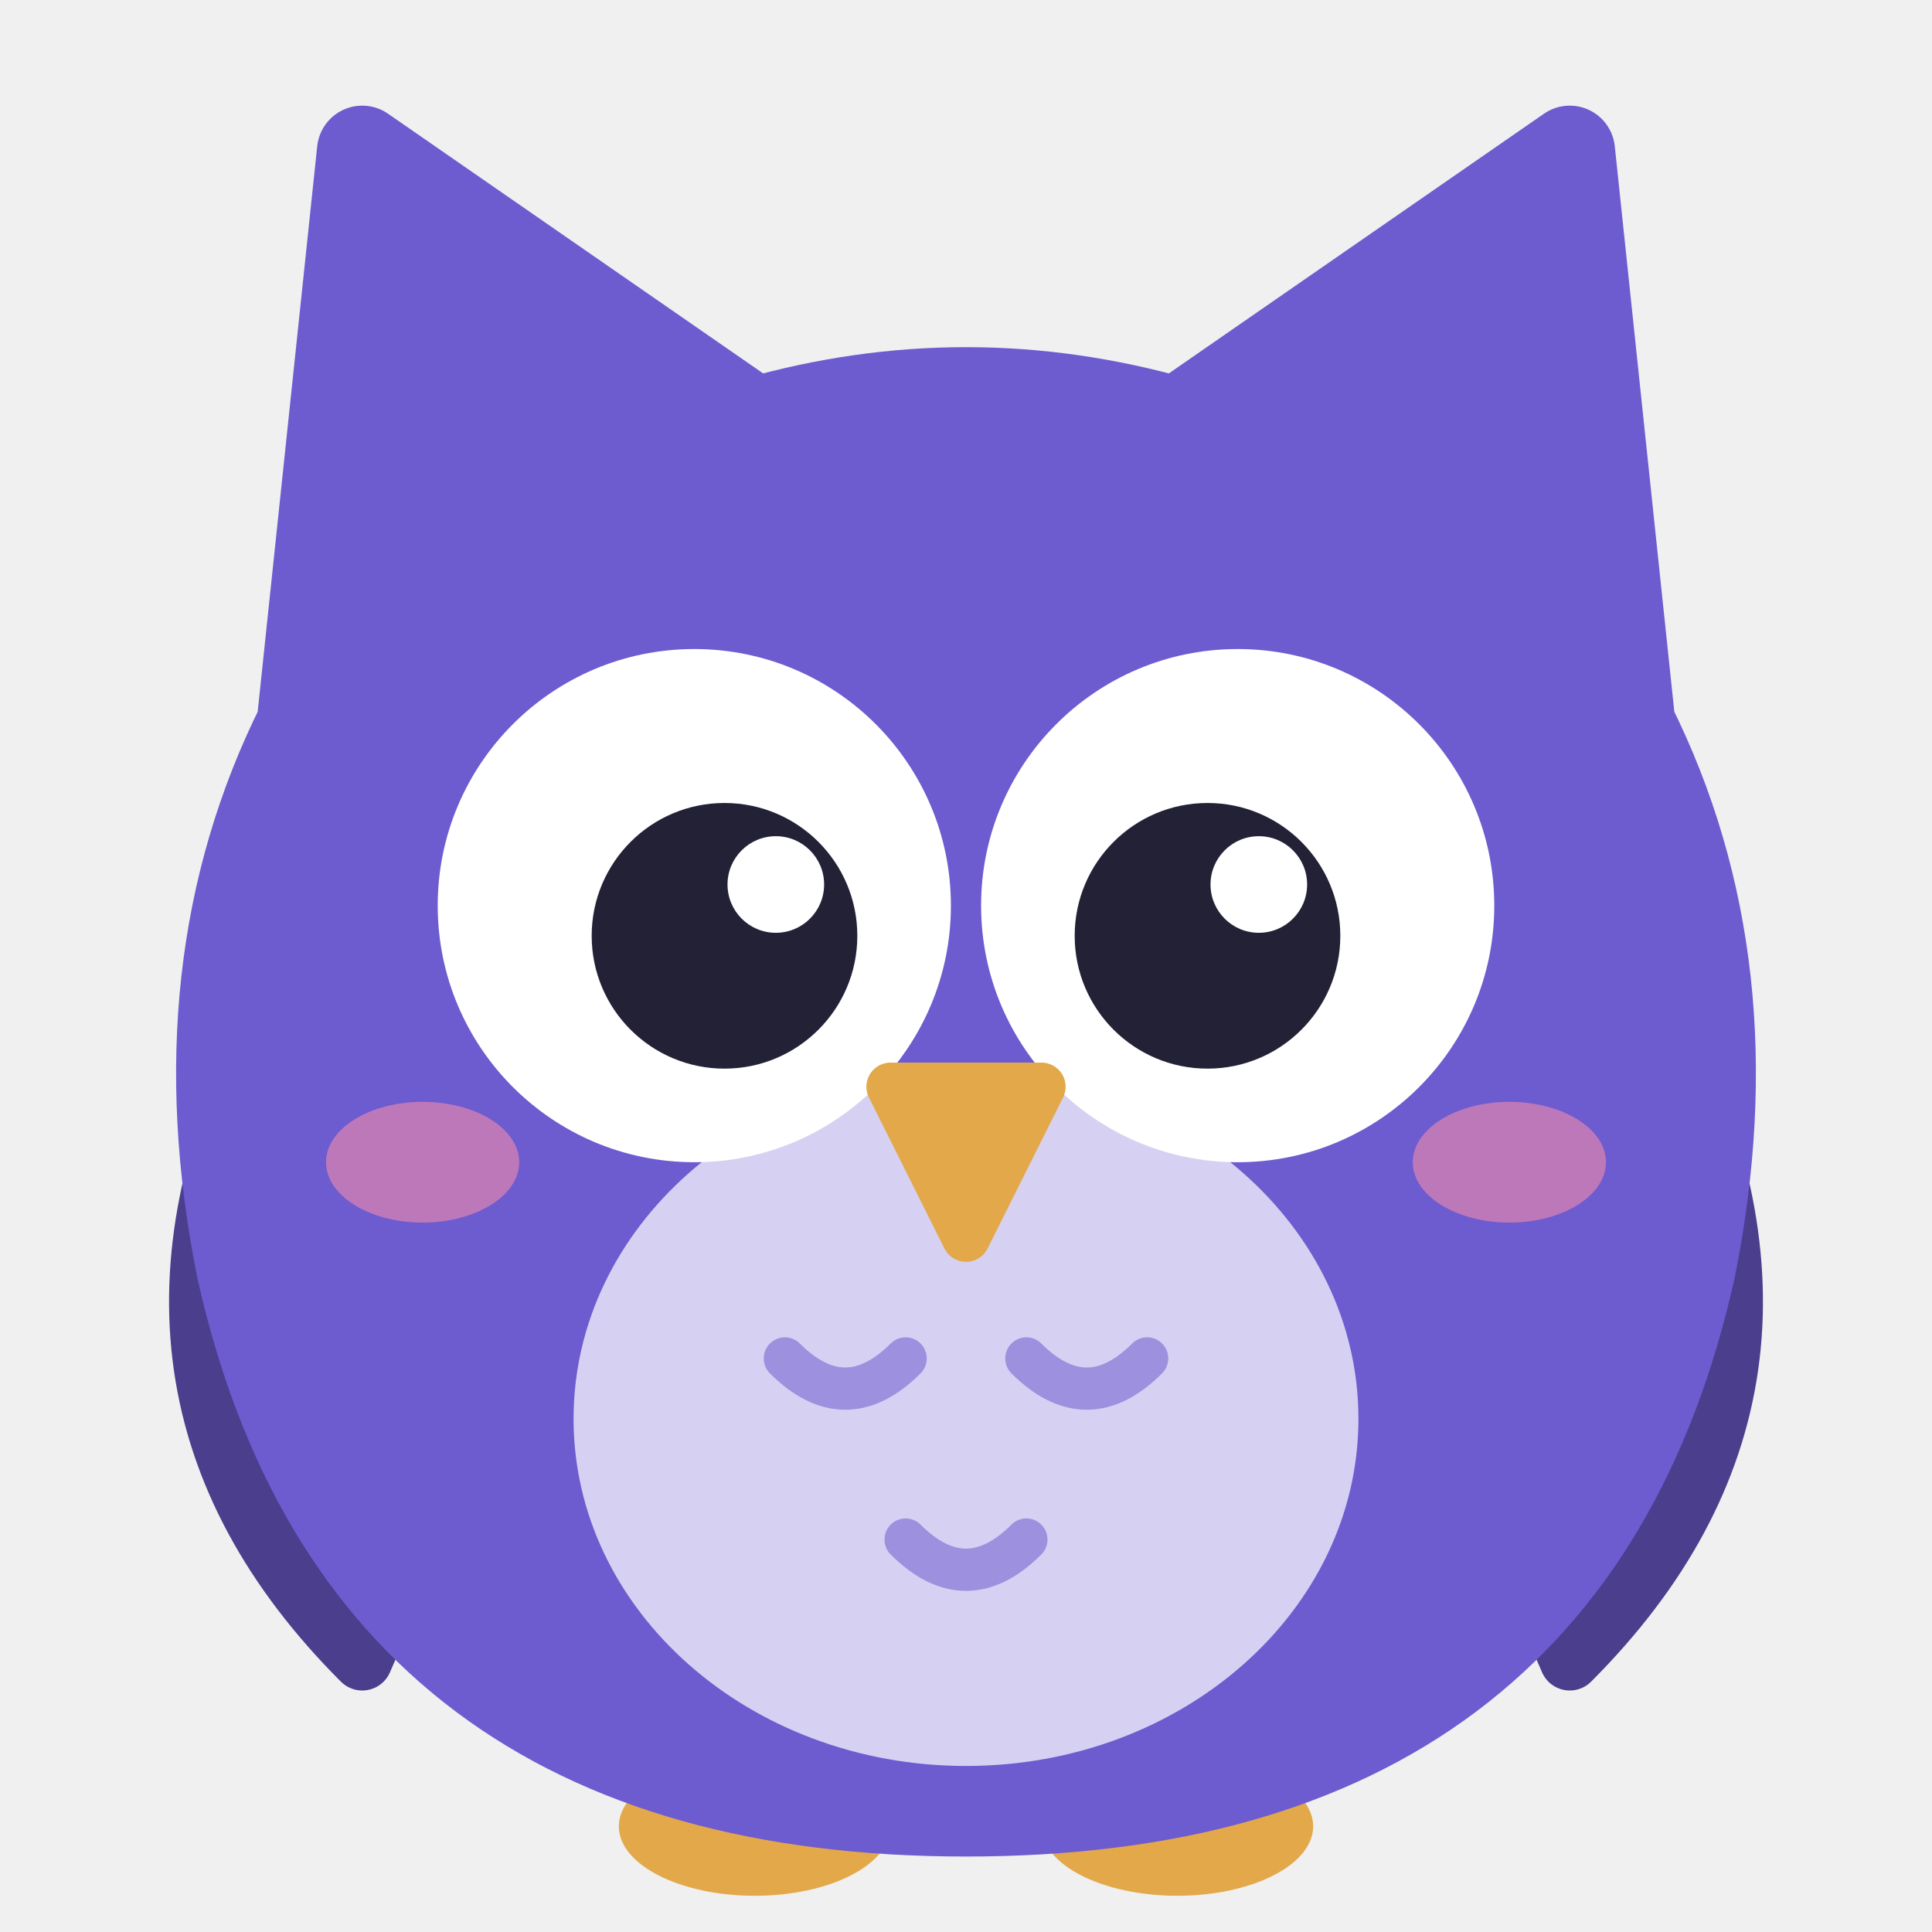
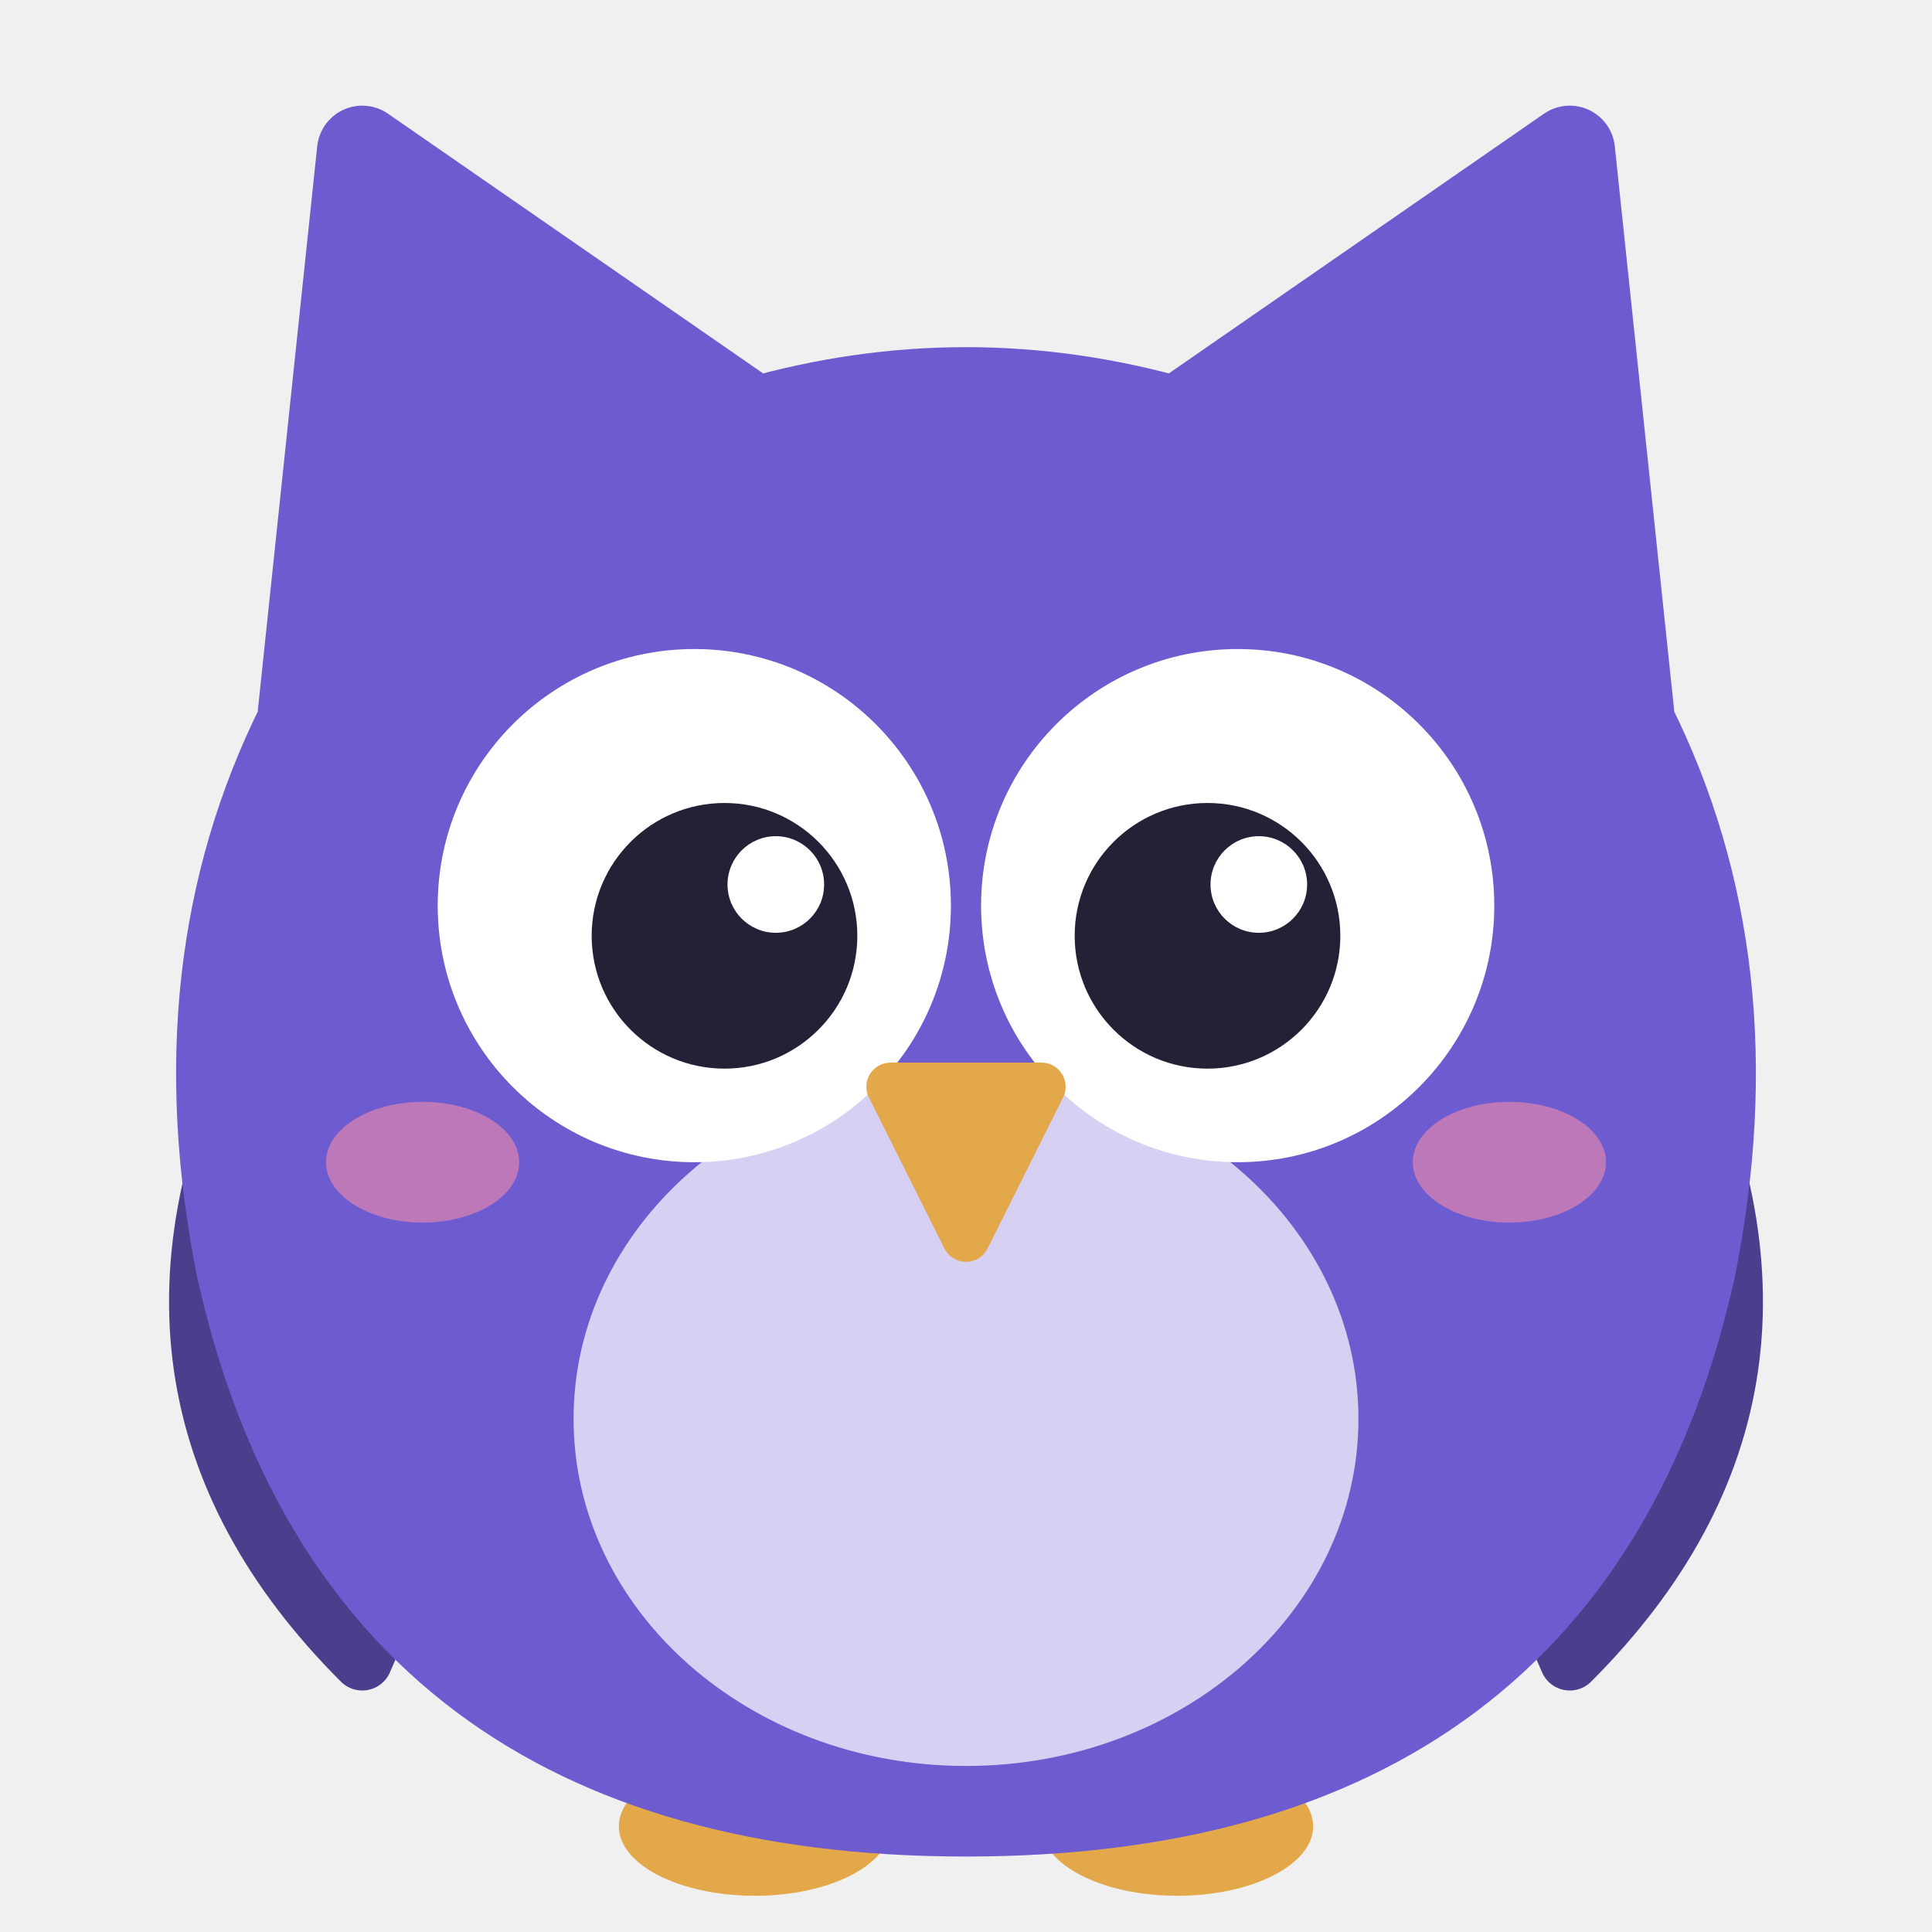
<svg xmlns="http://www.w3.org/2000/svg" viewBox="0 0 64 64">
  <path d="M9 34Q3 46 12 55Q16 46 14 36Z" fill="#4a3e8d" stroke="#4a3e8d" stroke-width="2" stroke-linejoin="round" />
  <path d="M55 34Q61 46 52 55Q48 46 50 36Z" fill="#4a3e8d" stroke="#4a3e8d" stroke-width="2" stroke-linejoin="round" />
  <ellipse cx="25" cy="60.5" rx="4.5" ry="2.3" fill="#e3a84a" />
  <ellipse cx="39" cy="60.5" rx="4.5" ry="2.3" fill="#e3a84a" />
  <path d="M10 24L12 5L25 14Q32 12 39 14L52 5L54 24Q58 32 56 42Q52 60 32 60Q12 60 8 42Q6 32 10 24Z" fill="#6d5bd0" stroke="#6d5bd0" stroke-width="3" stroke-linejoin="round" />
  <ellipse cx="32" cy="47" rx="13" ry="11.5" fill="#d6d1f2" />
-   <path d="M26 45q2 2 4 0M34 45q2 2 4 0M30 51q2 2 4 0" fill="none" stroke="#6d5bd0" stroke-width="1.4" stroke-linecap="round" opacity=".55" />
  <ellipse cx="14" cy="38.5" rx="3.2" ry="2" fill="#ff8fa8" opacity=".55" />
  <ellipse cx="50" cy="38.5" rx="3.2" ry="2" fill="#ff8fa8" opacity=".55" />
  <circle cx="23" cy="30" r="8.5" fill="#fff" />
  <circle cx="41" cy="30" r="8.5" fill="#fff" />
  <circle cx="24" cy="31" r="4.4" fill="#232136" />
  <circle cx="40" cy="31" r="4.4" fill="#232136" />
  <circle cx="25.7" cy="29.3" r="1.6" fill="#fff" />
  <circle cx="41.7" cy="29.3" r="1.6" fill="#fff" />
  <path d="M29.5 36h5L32 41Z" fill="#e3a84a" stroke="#e3a84a" stroke-width="1.6" stroke-linejoin="round" />
</svg>
